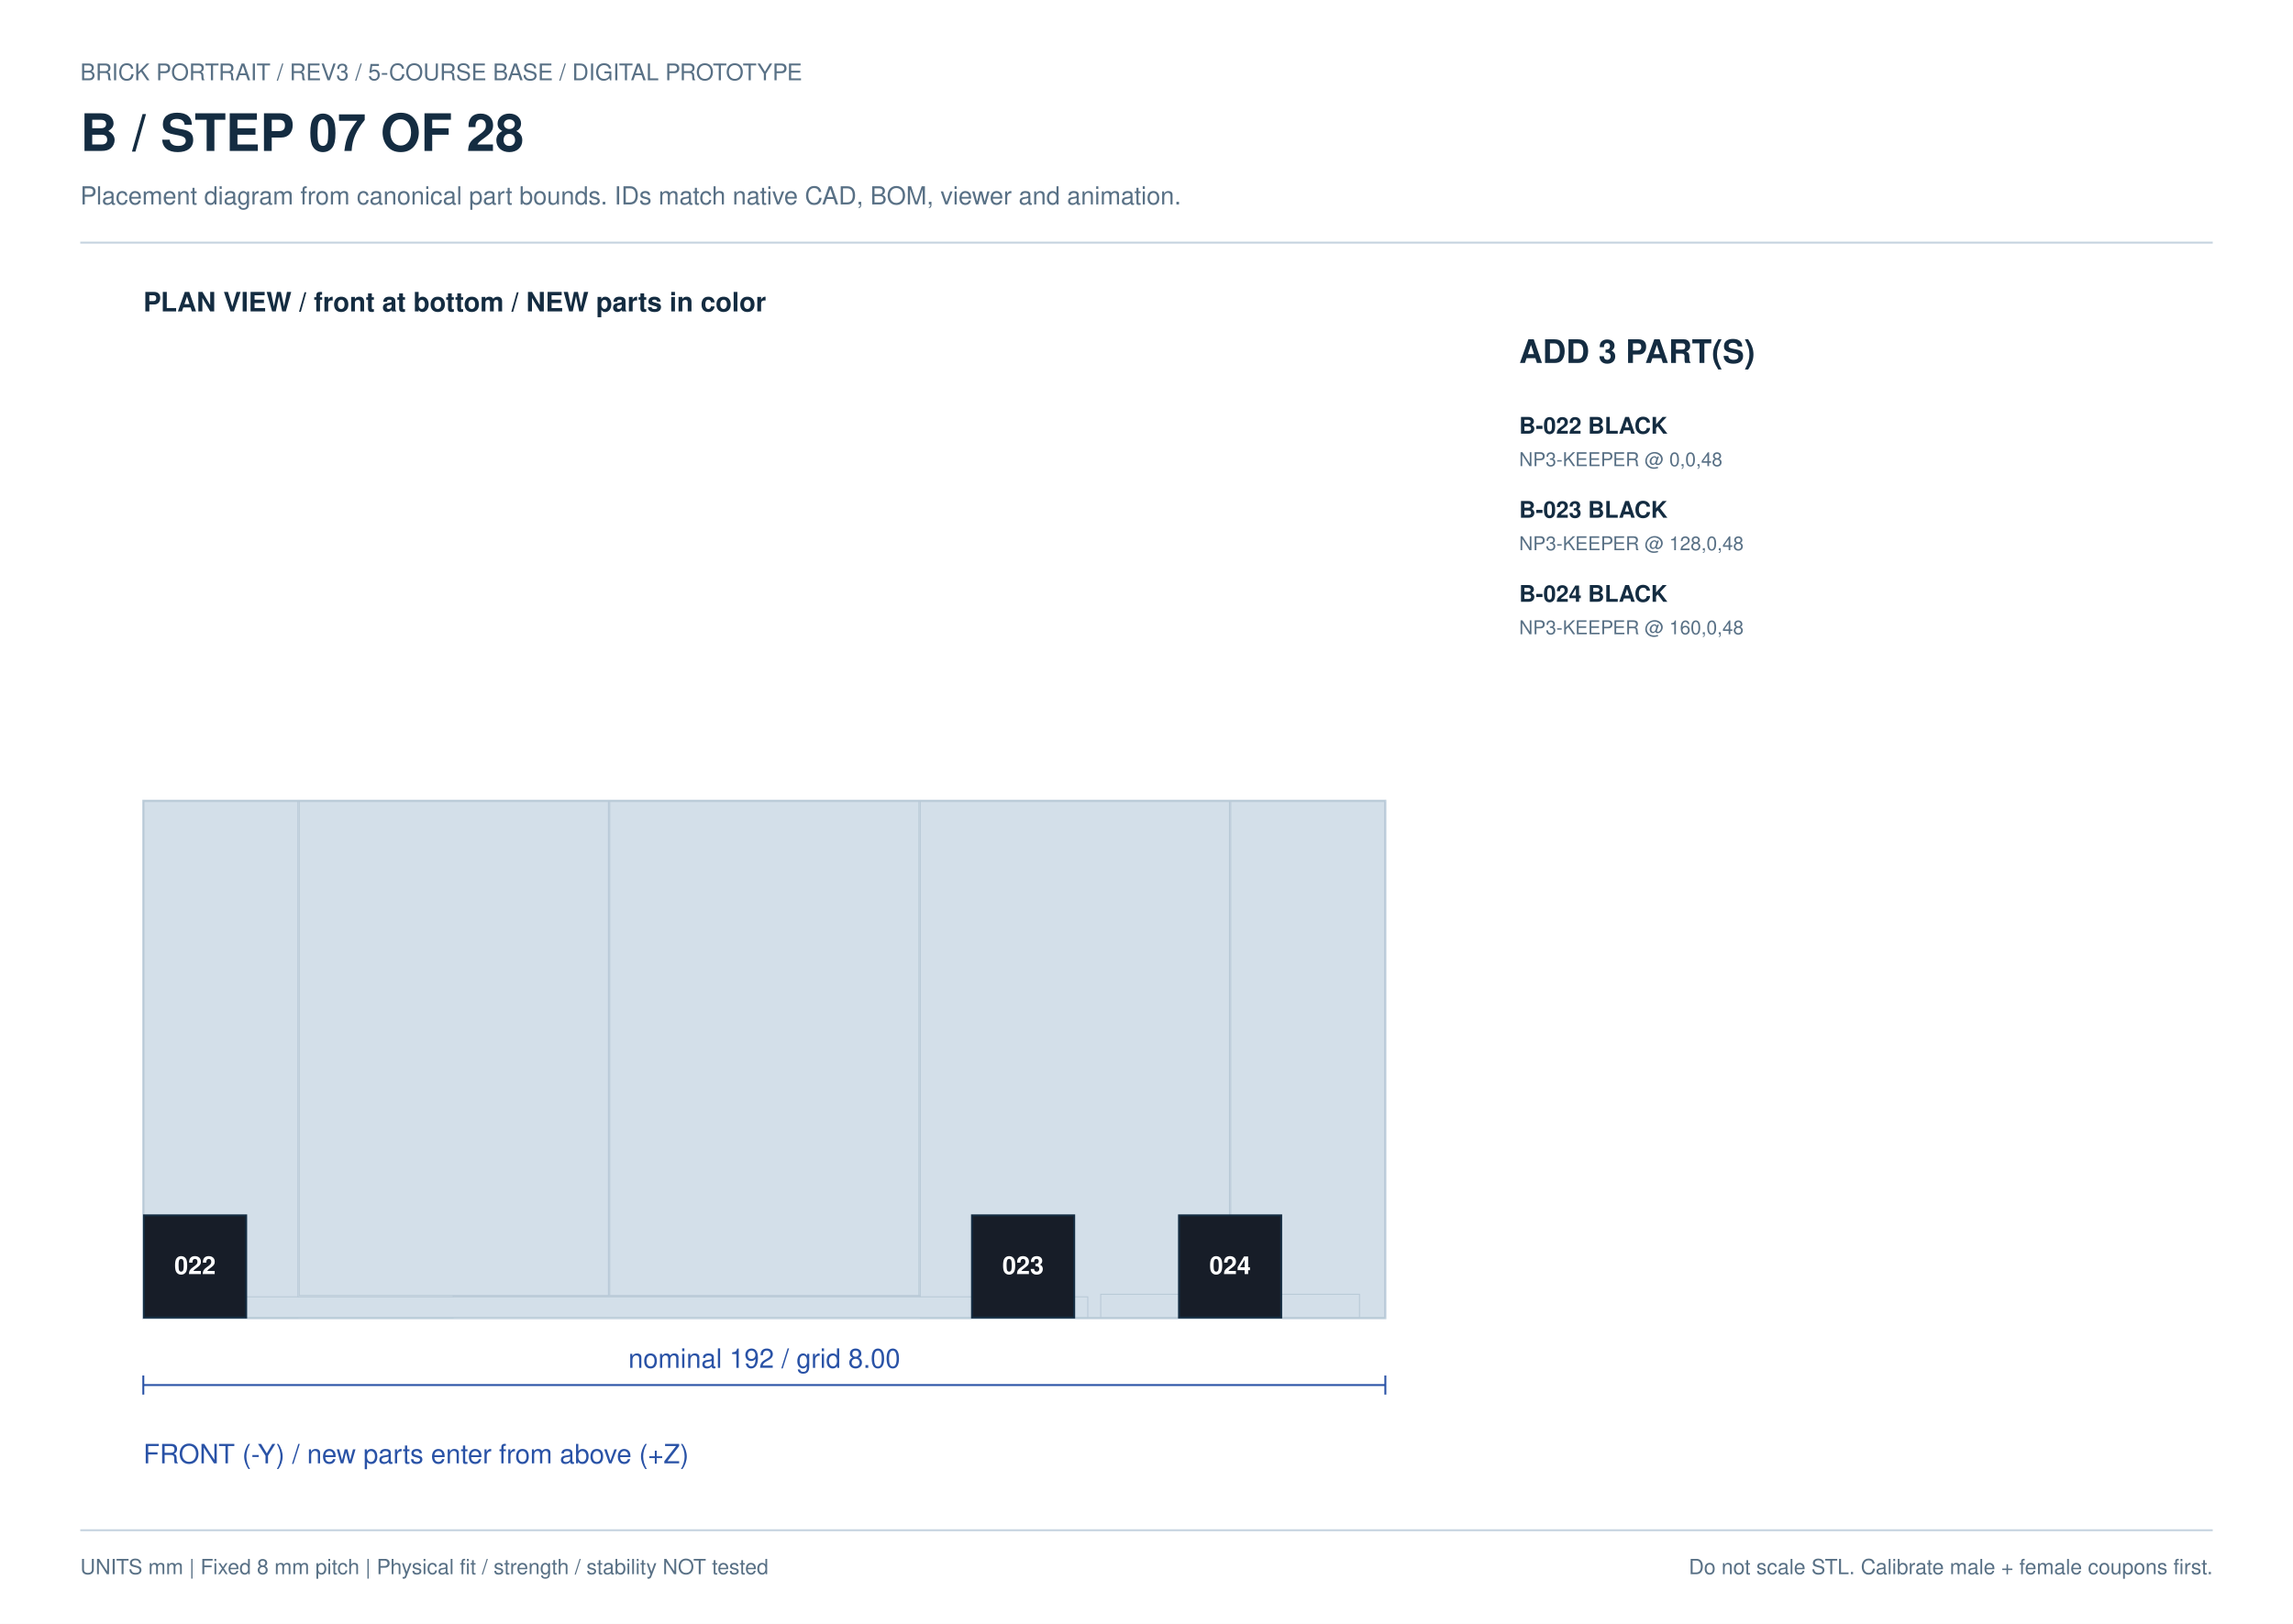
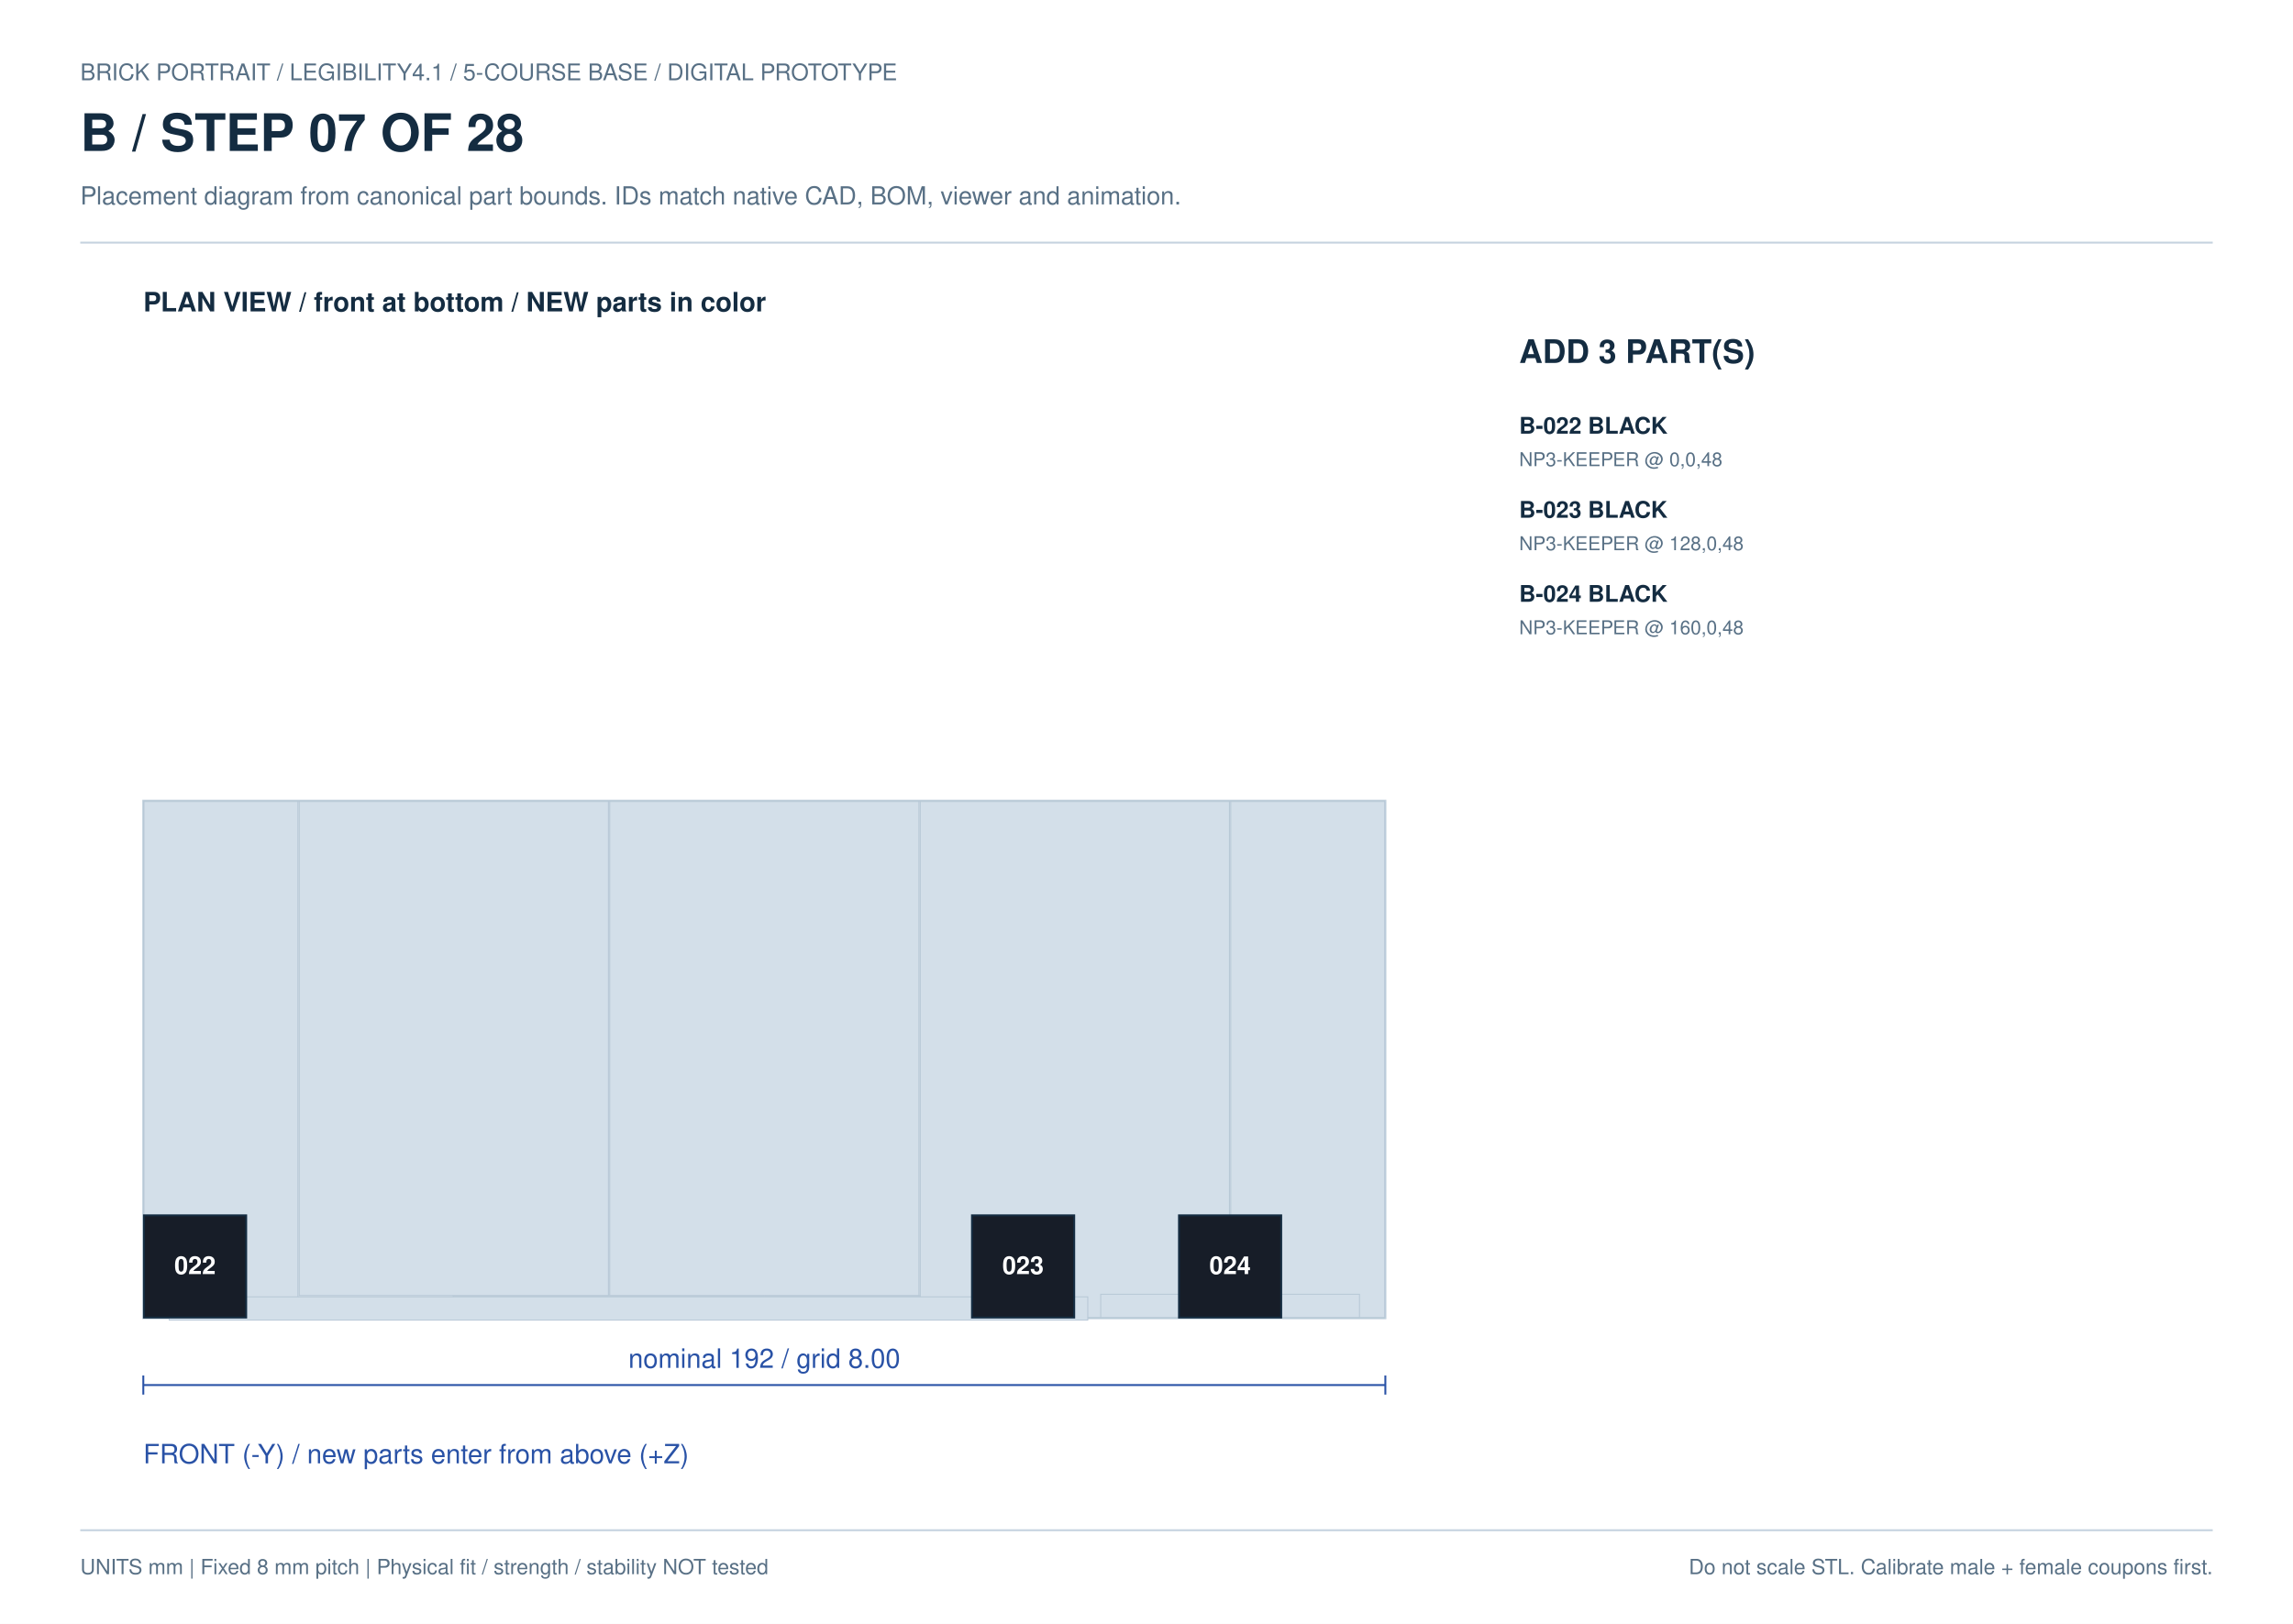
<svg xmlns="http://www.w3.org/2000/svg" width="420mm" height="297.5mm" viewBox="0 0 1200 850">
  <rect width="1200" height="850" fill="white" />
-   <text x="42" y="42" font-family="Helvetica,Arial,sans-serif" font-size="12" fill="#587085" font-weight="normal" text-anchor="start">BRICK PORTRAIT / REV3 / 5-COURSE BASE / DIGITAL PROTOTYPE</text>
+   <text x="42" y="42" font-family="Helvetica,Arial,sans-serif" font-size="12" fill="#587085" font-weight="normal" text-anchor="start">BRICK PORTRAIT / LEGIBILITY4.1 / 5-COURSE BASE / DIGITAL PROTOTYPE</text>
  <text x="42" y="79" font-family="Helvetica,Arial,sans-serif" font-size="27" fill="#142c41" font-weight="bold" text-anchor="start">B / STEP 07 OF 28</text>
  <text x="42" y="107" font-family="Helvetica,Arial,sans-serif" font-size="13" fill="#587085" font-weight="normal" text-anchor="start">Placement diagram from canonical part bounds. IDs match native CAD, BOM, viewer and animation.</text>
  <line x1="42" y1="127" x2="1158" y2="127" stroke="#c5d3df" stroke-width="1" />
  <text x="75" y="163" font-family="Helvetica,Arial,sans-serif" font-size="14" fill="#142c41" font-weight="bold" text-anchor="start">PLAN VIEW / front at bottom / NEW parts in color</text>
  <rect x="75" y="419.167" width="650.0" height="270.833" fill="#edf3f8" stroke="#b7c8d6" />
  <line x1="75.0" y1="419.167" x2="75.0" y2="690" stroke="#d0dde8" stroke-width="0.5" />
  <line x1="102.083" y1="419.167" x2="102.083" y2="690" stroke="#d0dde8" stroke-width="0.5" />
  <line x1="129.167" y1="419.167" x2="129.167" y2="690" stroke="#d0dde8" stroke-width="0.5" />
  <line x1="156.25" y1="419.167" x2="156.25" y2="690" stroke="#d0dde8" stroke-width="0.5" />
  <line x1="183.333" y1="419.167" x2="183.333" y2="690" stroke="#d0dde8" stroke-width="0.5" />
  <line x1="210.417" y1="419.167" x2="210.417" y2="690" stroke="#d0dde8" stroke-width="0.5" />
  <line x1="237.5" y1="419.167" x2="237.5" y2="690" stroke="#d0dde8" stroke-width="0.5" />
  <line x1="264.583" y1="419.167" x2="264.583" y2="690" stroke="#d0dde8" stroke-width="0.5" />
  <line x1="291.667" y1="419.167" x2="291.667" y2="690" stroke="#d0dde8" stroke-width="0.5" />
  <line x1="318.75" y1="419.167" x2="318.75" y2="690" stroke="#d0dde8" stroke-width="0.5" />
  <line x1="345.833" y1="419.167" x2="345.833" y2="690" stroke="#d0dde8" stroke-width="0.5" />
  <line x1="372.917" y1="419.167" x2="372.917" y2="690" stroke="#d0dde8" stroke-width="0.5" />
  <line x1="400.0" y1="419.167" x2="400.0" y2="690" stroke="#d0dde8" stroke-width="0.5" />
  <line x1="427.083" y1="419.167" x2="427.083" y2="690" stroke="#d0dde8" stroke-width="0.5" />
  <line x1="454.167" y1="419.167" x2="454.167" y2="690" stroke="#d0dde8" stroke-width="0.5" />
  <line x1="481.25" y1="419.167" x2="481.25" y2="690" stroke="#d0dde8" stroke-width="0.5" />
  <line x1="508.333" y1="419.167" x2="508.333" y2="690" stroke="#d0dde8" stroke-width="0.5" />
  <line x1="535.417" y1="419.167" x2="535.417" y2="690" stroke="#d0dde8" stroke-width="0.5" />
  <line x1="562.5" y1="419.167" x2="562.5" y2="690" stroke="#d0dde8" stroke-width="0.5" />
  <line x1="589.583" y1="419.167" x2="589.583" y2="690" stroke="#d0dde8" stroke-width="0.5" />
  <line x1="616.667" y1="419.167" x2="616.667" y2="690" stroke="#d0dde8" stroke-width="0.5" />
  <line x1="643.75" y1="419.167" x2="643.75" y2="690" stroke="#d0dde8" stroke-width="0.5" />
  <line x1="670.833" y1="419.167" x2="670.833" y2="690" stroke="#d0dde8" stroke-width="0.5" />
  <line x1="697.917" y1="419.167" x2="697.917" y2="690" stroke="#d0dde8" stroke-width="0.5" />
  <line x1="725.0" y1="419.167" x2="725.0" y2="690" stroke="#d0dde8" stroke-width="0.5" />
  <line x1="75" y1="690.0" x2="725.0" y2="690.0" stroke="#d0dde8" stroke-width="0.5" />
  <line x1="75" y1="662.917" x2="725.0" y2="662.917" stroke="#d0dde8" stroke-width="0.5" />
  <line x1="75" y1="635.833" x2="725.0" y2="635.833" stroke="#d0dde8" stroke-width="0.5" />
  <line x1="75" y1="608.75" x2="725.0" y2="608.75" stroke="#d0dde8" stroke-width="0.5" />
  <line x1="75" y1="581.667" x2="725.0" y2="581.667" stroke="#d0dde8" stroke-width="0.5" />
  <line x1="75" y1="554.583" x2="725.0" y2="554.583" stroke="#d0dde8" stroke-width="0.5" />
  <line x1="75" y1="527.5" x2="725.0" y2="527.5" stroke="#d0dde8" stroke-width="0.5" />
  <line x1="75" y1="500.417" x2="725.0" y2="500.417" stroke="#d0dde8" stroke-width="0.5" />
  <line x1="75" y1="473.333" x2="725.0" y2="473.333" stroke="#d0dde8" stroke-width="0.5" />
  <line x1="75" y1="446.25" x2="725.0" y2="446.25" stroke="#d0dde8" stroke-width="0.5" />
  <line x1="75" y1="419.167" x2="725.0" y2="419.167" stroke="#d0dde8" stroke-width="0.5" />
  <rect x="75.339" y="419.505" width="649.323" height="270.156" fill="#d3dfe9" stroke="#b7c8d6" stroke-width="0.5" />
  <rect x="75.339" y="419.505" width="161.823" height="270.156" fill="#d3dfe9" stroke="#b7c8d6" stroke-width="0.5" />
  <rect x="237.839" y="419.505" width="161.823" height="258.646" fill="#d3dfe9" stroke="#b7c8d6" stroke-width="0.5" />
  <rect x="400.339" y="419.505" width="161.823" height="258.646" fill="#d3dfe9" stroke="#b7c8d6" stroke-width="0.5" />
  <rect x="562.839" y="419.505" width="161.823" height="270.156" fill="#d3dfe9" stroke="#b7c8d6" stroke-width="0.5" />
  <rect x="75.339" y="419.505" width="80.573" height="270.156" fill="#d3dfe9" stroke="#b7c8d6" stroke-width="0.5" />
  <rect x="156.589" y="419.505" width="161.823" height="258.646" fill="#d3dfe9" stroke="#b7c8d6" stroke-width="0.5" />
  <rect x="319.089" y="419.505" width="161.823" height="258.646" fill="#d3dfe9" stroke="#b7c8d6" stroke-width="0.5" />
  <rect x="481.589" y="419.505" width="161.823" height="270.156" fill="#d3dfe9" stroke="#b7c8d6" stroke-width="0.5" />
  <rect x="644.089" y="419.505" width="80.573" height="270.156" fill="#d3dfe9" stroke="#b7c8d6" stroke-width="0.5" />
  <rect x="75.339" y="419.505" width="161.823" height="270.156" fill="#d3dfe9" stroke="#b7c8d6" stroke-width="0.5" />
  <rect x="237.839" y="419.505" width="161.823" height="258.646" fill="#d3dfe9" stroke="#b7c8d6" stroke-width="0.5" />
  <rect x="400.339" y="419.505" width="161.823" height="258.646" fill="#d3dfe9" stroke="#b7c8d6" stroke-width="0.5" />
  <rect x="562.839" y="419.505" width="161.823" height="270.156" fill="#d3dfe9" stroke="#b7c8d6" stroke-width="0.5" />
  <rect x="75.339" y="419.505" width="80.573" height="270.156" fill="#d3dfe9" stroke="#b7c8d6" stroke-width="0.5" />
  <rect x="156.589" y="419.505" width="161.823" height="258.646" fill="#d3dfe9" stroke="#b7c8d6" stroke-width="0.5" />
  <rect x="319.089" y="419.505" width="161.823" height="258.646" fill="#d3dfe9" stroke="#b7c8d6" stroke-width="0.5" />
  <rect x="481.589" y="419.505" width="161.823" height="270.156" fill="#d3dfe9" stroke="#b7c8d6" stroke-width="0.5" />
  <rect x="644.089" y="419.505" width="80.573" height="270.156" fill="#d3dfe9" stroke="#b7c8d6" stroke-width="0.5" />
-   <rect x="88.542" y="678.828" width="480.729" height="10.833" fill="#d3dfe9" stroke="#b7c8d6" stroke-width="0.5" />
+   <rect x="88.542" y="678.828" width="480.729" height="12.188" fill="#d3dfe9" stroke="#b7c8d6" stroke-width="0.5" />
  <rect x="576.042" y="677.474" width="135.417" height="12.188" fill="#d3dfe9" stroke="#b7c8d6" stroke-width="0.5" />
  <rect x="75.339" y="636.172" width="53.49" height="53.49" fill="#171d28" stroke="#142c41" stroke-width="1" />
  <text x="102.083" y="666.917" font-family="Helvetica,Arial,sans-serif" font-size="13" fill="white" font-weight="bold" text-anchor="middle">022</text>
  <rect x="508.672" y="636.172" width="53.49" height="53.49" fill="#171d28" stroke="#142c41" stroke-width="1" />
  <text x="535.417" y="666.917" font-family="Helvetica,Arial,sans-serif" font-size="13" fill="white" font-weight="bold" text-anchor="middle">023</text>
  <rect x="617.005" y="636.172" width="53.49" height="53.49" fill="#171d28" stroke="#142c41" stroke-width="1" />
  <text x="643.75" y="666.917" font-family="Helvetica,Arial,sans-serif" font-size="13" fill="white" font-weight="bold" text-anchor="middle">024</text>
  <line x1="75" y1="725" x2="725.0" y2="725" stroke="#2952a6" stroke-width="1" />
  <line x1="75" y1="720" x2="75" y2="730" stroke="#2952a6" stroke-width="1" />
  <line x1="725.0" y1="720" x2="725.0" y2="730" stroke="#2952a6" stroke-width="1" />
  <text x="400.0" y="716" font-family="Helvetica,Arial,sans-serif" font-size="14" fill="#2952a6" font-weight="normal" text-anchor="middle">nominal 192 / grid 8.00</text>
  <text x="75" y="766" font-family="Helvetica,Arial,sans-serif" font-size="14" fill="#2952a6" font-weight="normal" text-anchor="start">FRONT (-Y)  /  new parts enter from above (+Z)</text>
  <text x="795" y="190" font-family="Helvetica,Arial,sans-serif" font-size="17" fill="#142c41" font-weight="bold" text-anchor="start">ADD 3 PART(S)</text>
  <text x="795" y="227" font-family="Helvetica,Arial,sans-serif" font-size="12" fill="#142c41" font-weight="bold" text-anchor="start">B-022  BLACK</text>
  <text x="795" y="244" font-family="Helvetica,Arial,sans-serif" font-size="10" fill="#587085" font-weight="normal" text-anchor="start">NP3-KEEPER  @ 0,0,48</text>
  <text x="795" y="271" font-family="Helvetica,Arial,sans-serif" font-size="12" fill="#142c41" font-weight="bold" text-anchor="start">B-023  BLACK</text>
  <text x="795" y="288" font-family="Helvetica,Arial,sans-serif" font-size="10" fill="#587085" font-weight="normal" text-anchor="start">NP3-KEEPER  @ 128,0,48</text>
  <text x="795" y="315" font-family="Helvetica,Arial,sans-serif" font-size="12" fill="#142c41" font-weight="bold" text-anchor="start">B-024  BLACK</text>
  <text x="795" y="332" font-family="Helvetica,Arial,sans-serif" font-size="10" fill="#587085" font-weight="normal" text-anchor="start">NP3-KEEPER  @ 160,0,48</text>
  <line x1="42" y1="801" x2="1158" y2="801" stroke="#c5d3df" stroke-width="1" />
  <text x="42" y="824" font-family="Helvetica,Arial,sans-serif" font-size="11" fill="#587085" font-weight="normal" text-anchor="start">UNITS mm | Fixed 8 mm pitch | Physical fit / strength / stability NOT tested</text>
  <text x="1158" y="824" font-family="Helvetica,Arial,sans-serif" font-size="11" fill="#587085" font-weight="normal" text-anchor="end">Do not scale STL. Calibrate male + female coupons first.</text>
</svg>
